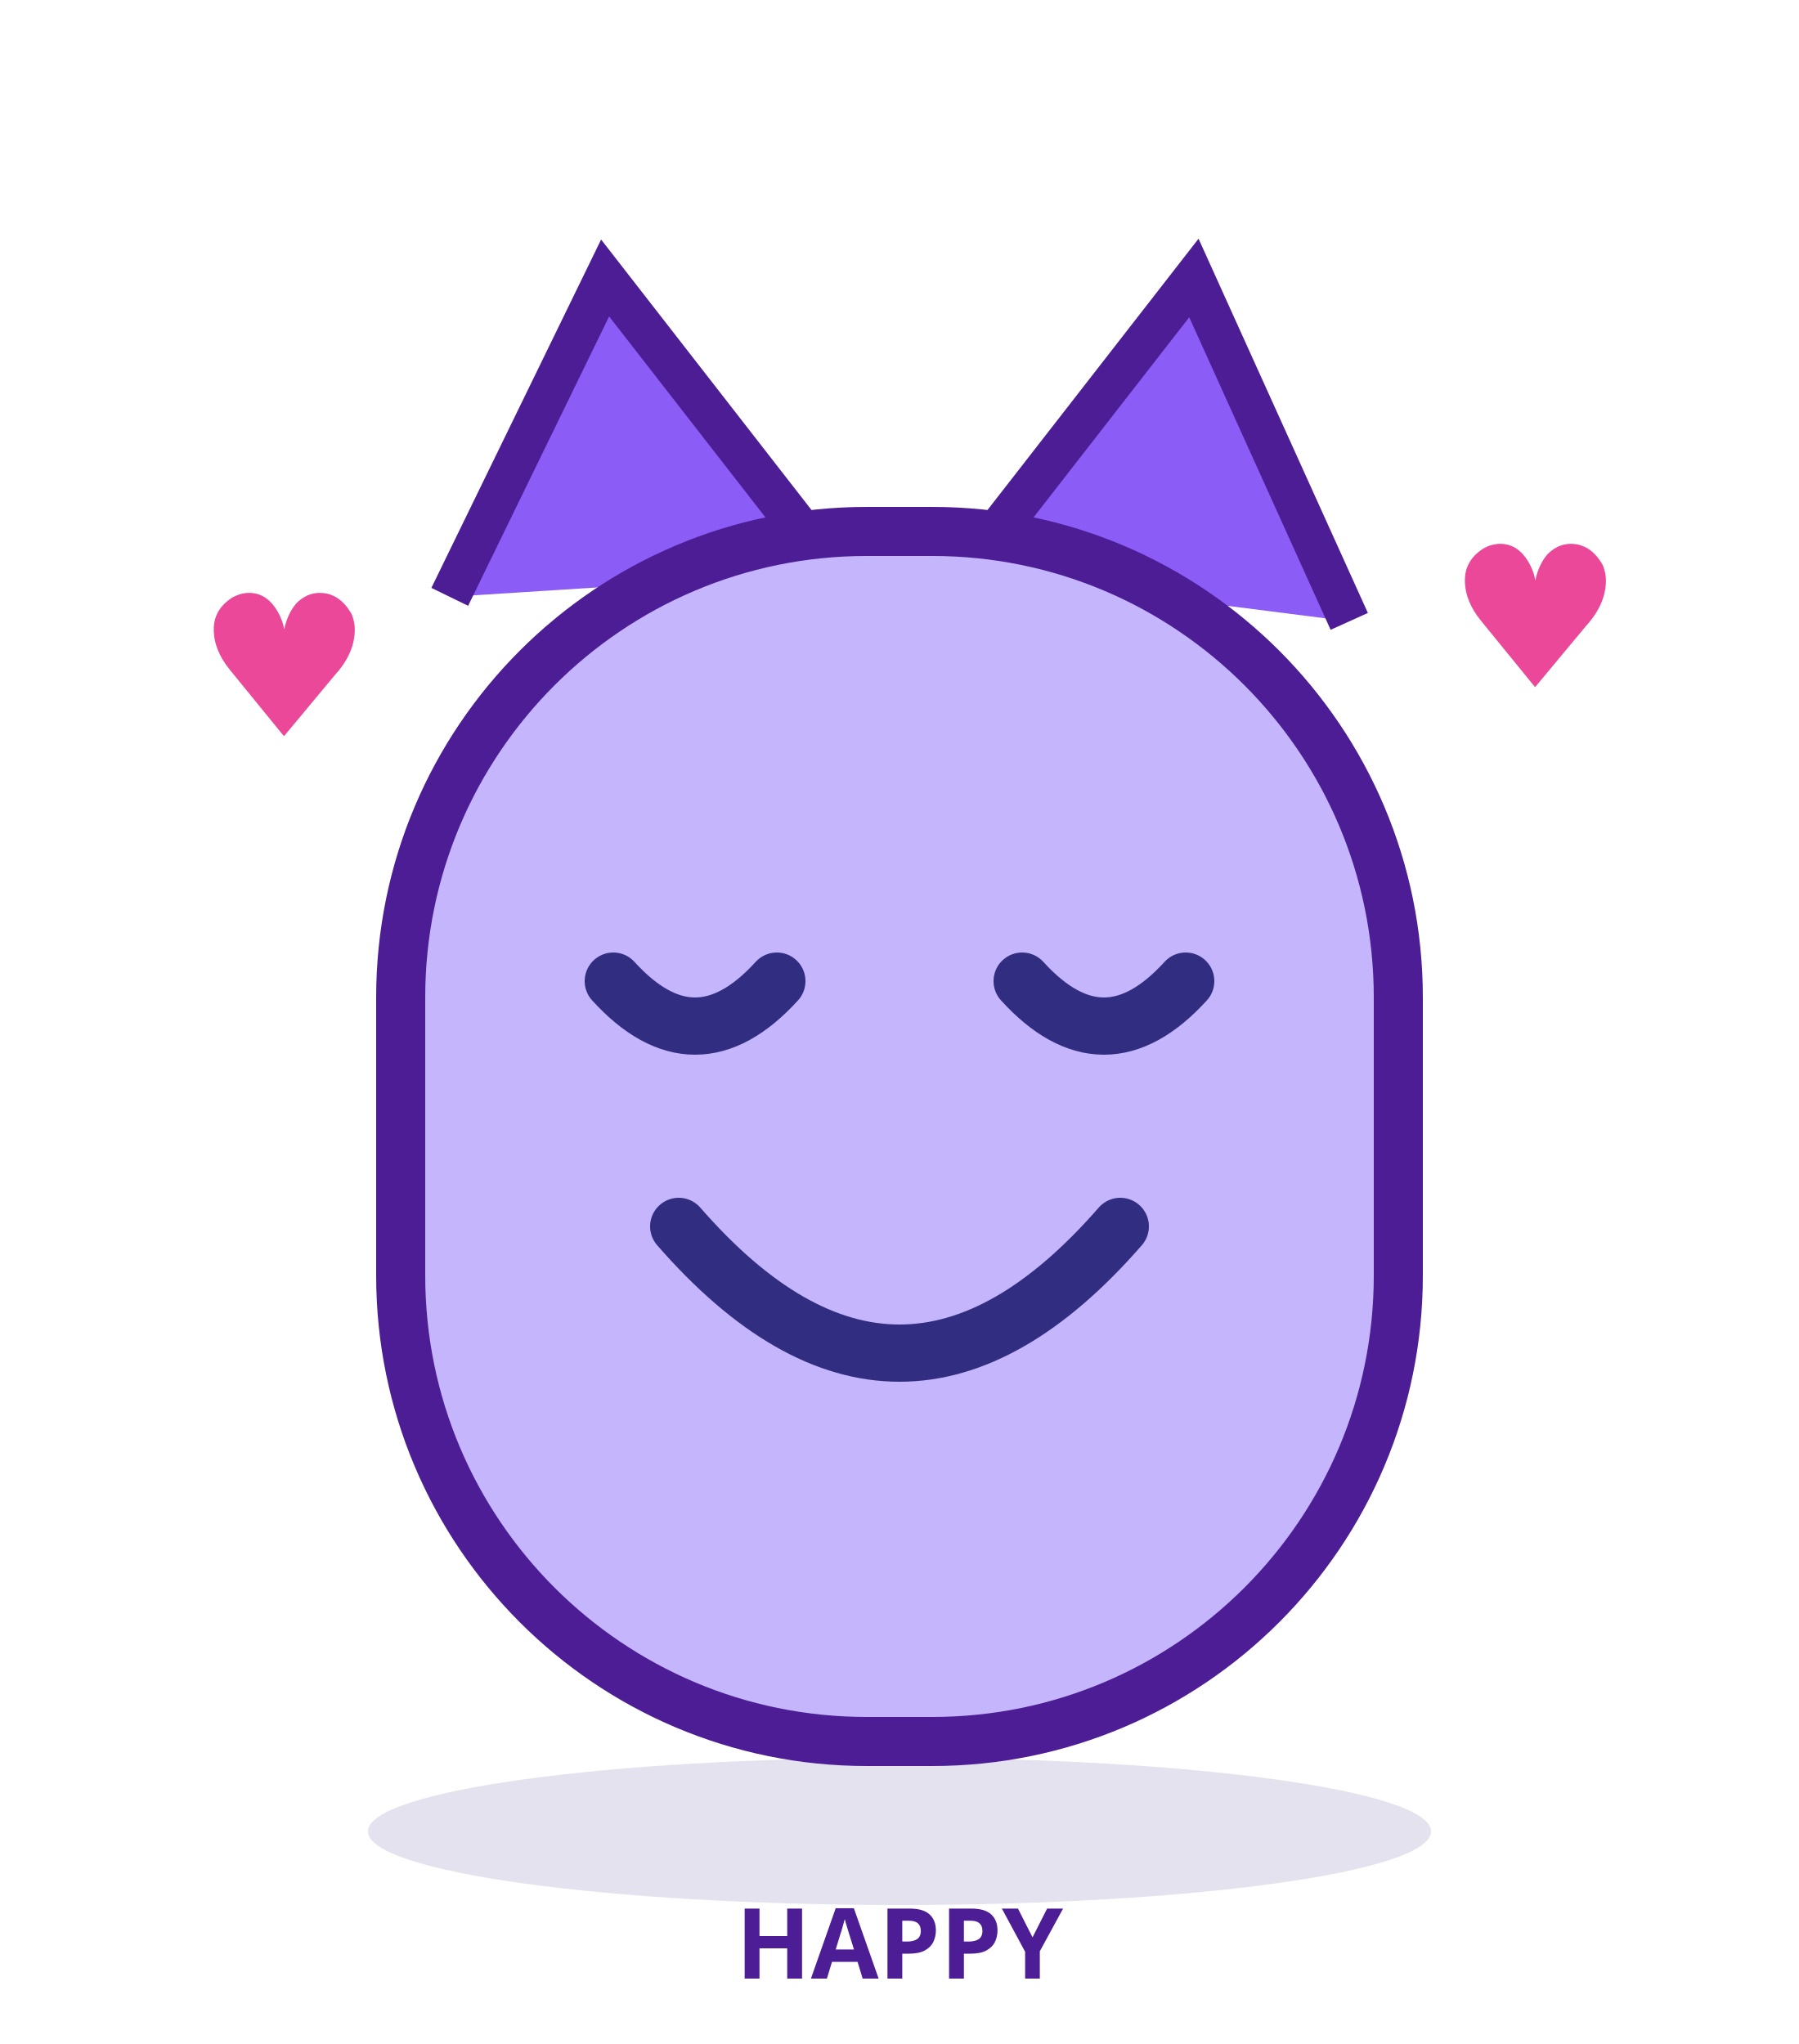
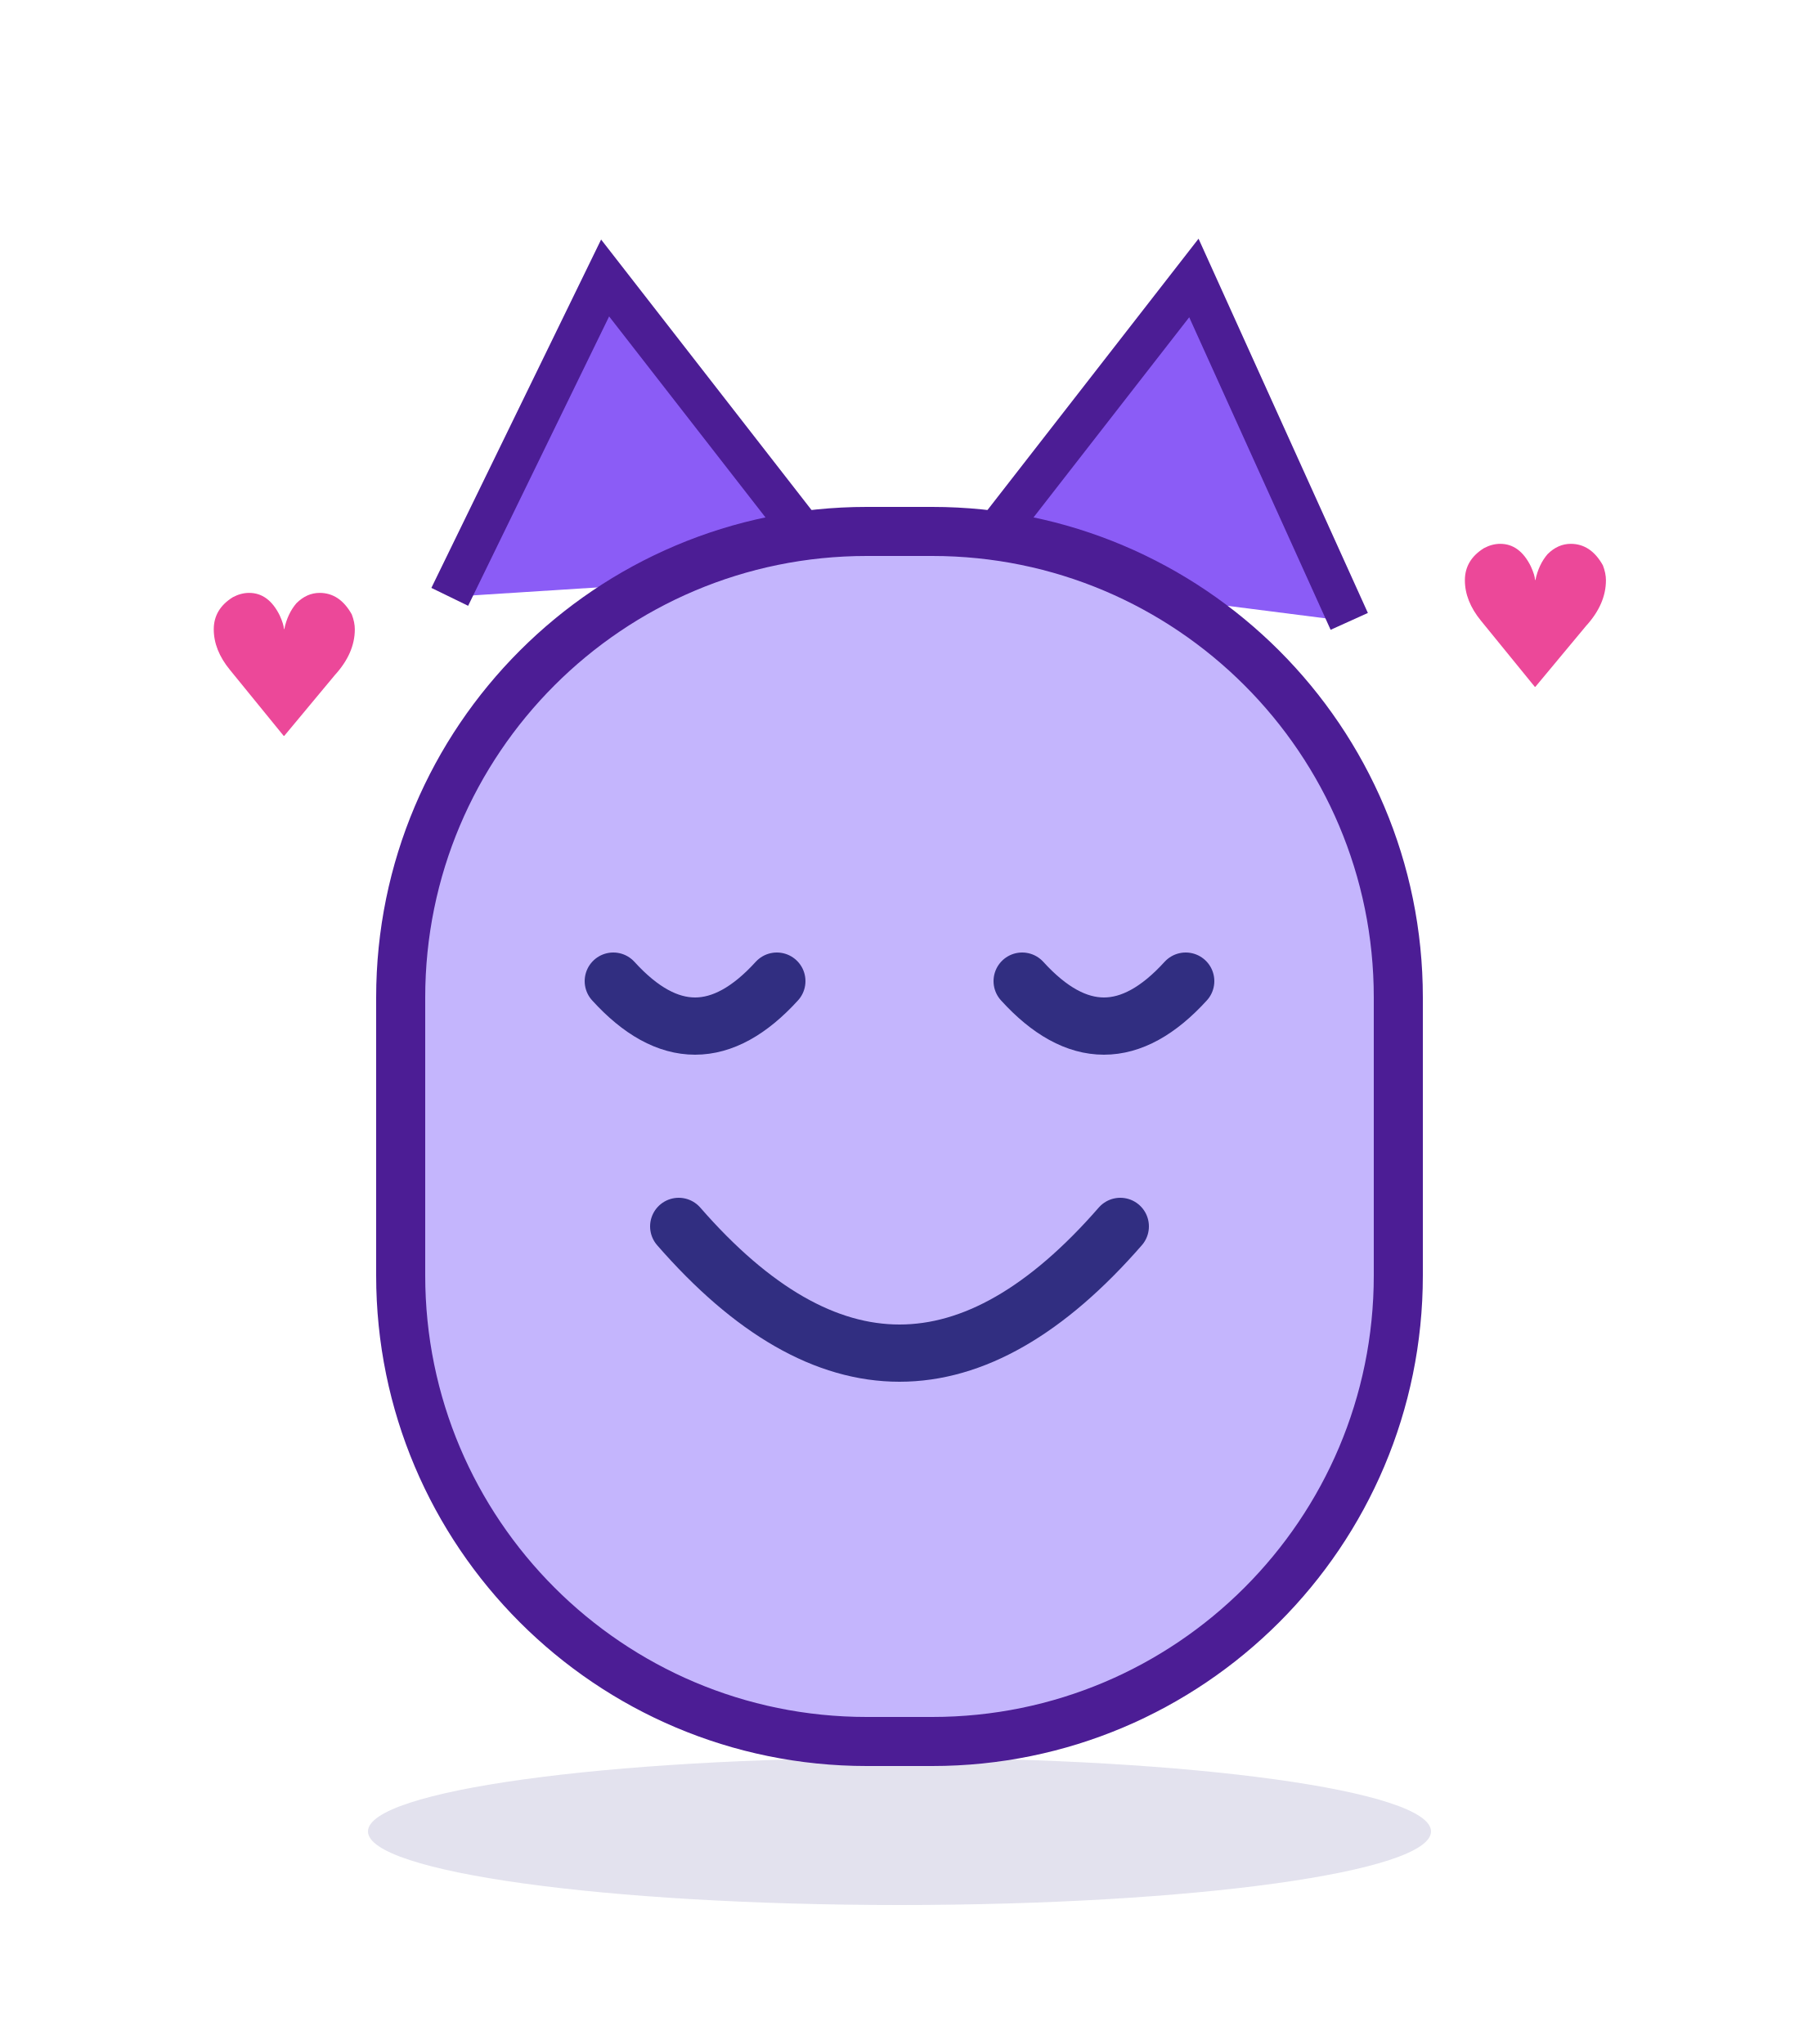
<svg xmlns="http://www.w3.org/2000/svg" viewBox="0 0 220 250">
  <ellipse cx="110" cy="224" rx="65" ry="9" fill="#312e81" opacity=".14" />
  <path d="M55 73 74 34l28 36M118 70l28-36 19 42" fill="#8b5cf6" stroke="#4c1d95" stroke-width="5" />
  <rect x="49" y="65" width="122" height="148" rx="57" fill="#c4b5fd" stroke="#4c1d95" stroke-width="6" />
  <path d="M75 120q10 11 20 0M125 120q10 11 20 0M83 150q27 31 54 0" fill="none" stroke="#312e81" stroke-width="7" stroke-linecap="round" />
  <text x="24" y="90" font-family="system-ui" font-size="24" fill="#ec4899">♥</text>
  <text x="177" y="84" font-family="system-ui" font-size="24" fill="#ec4899">♥</text>
-   <text x="110" y="242" text-anchor="middle" font-family="system-ui" font-size="12" font-weight="700" fill="#4c1d95">HAPPY</text>
</svg>
